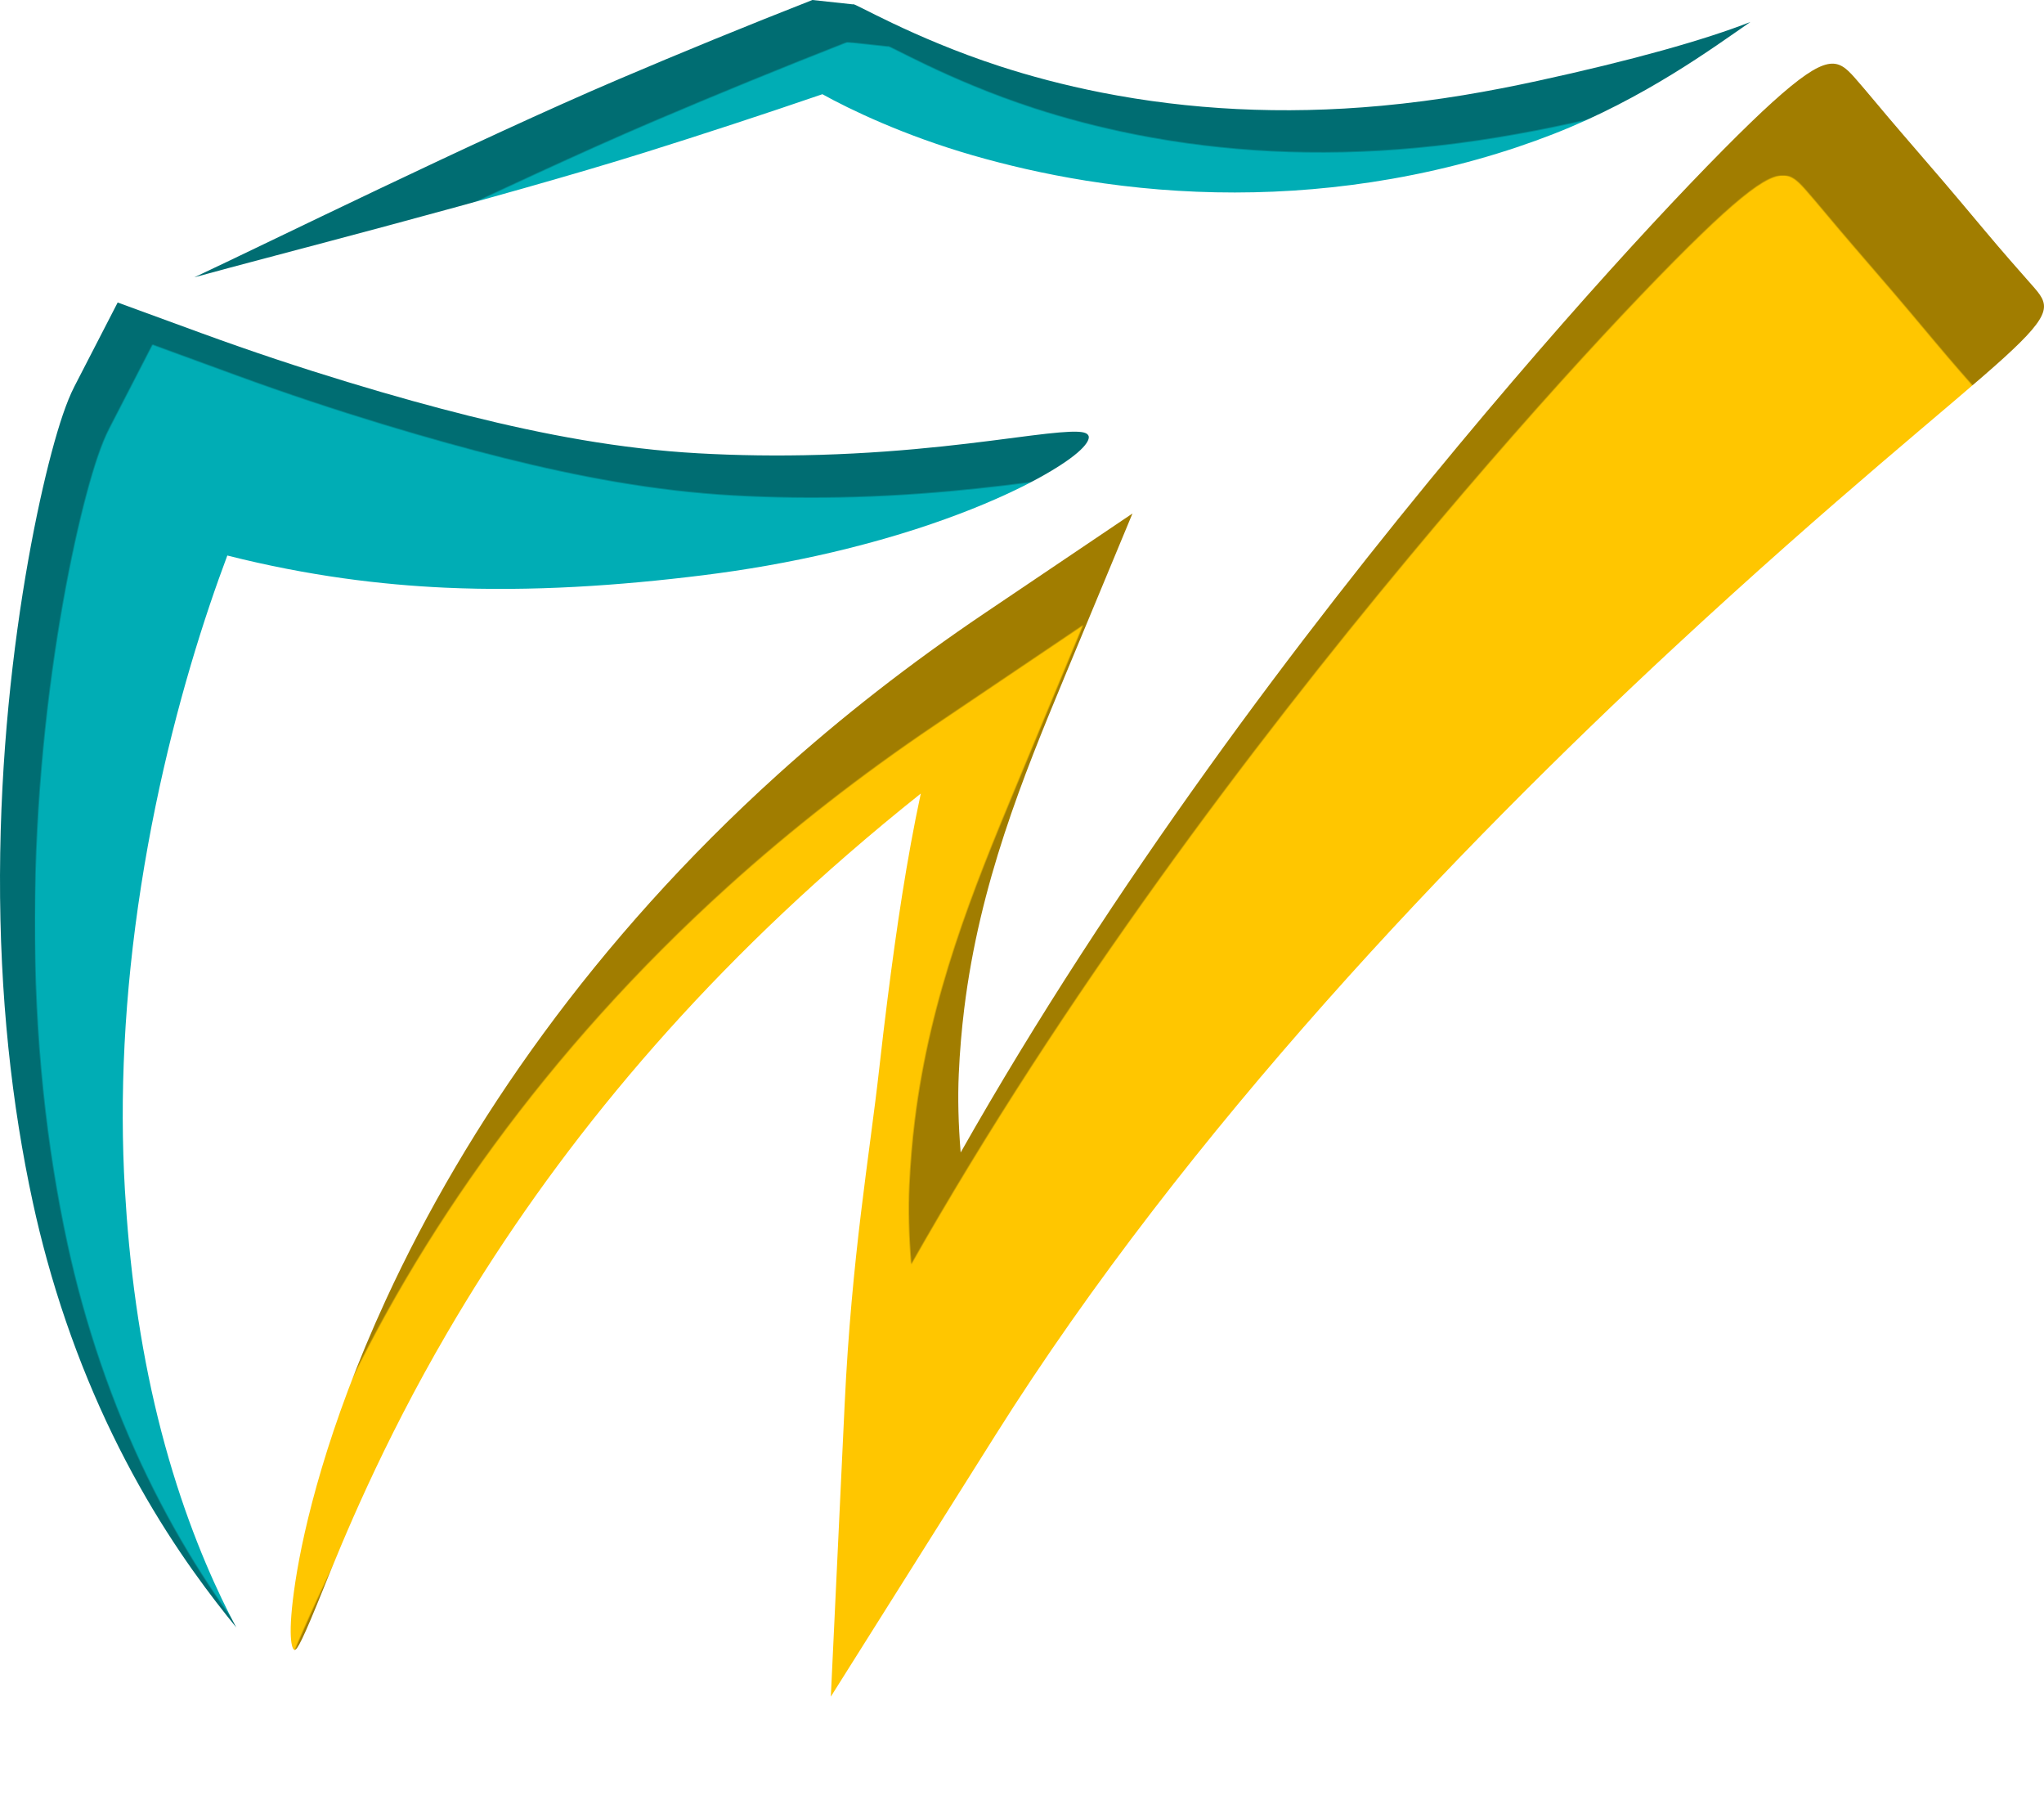
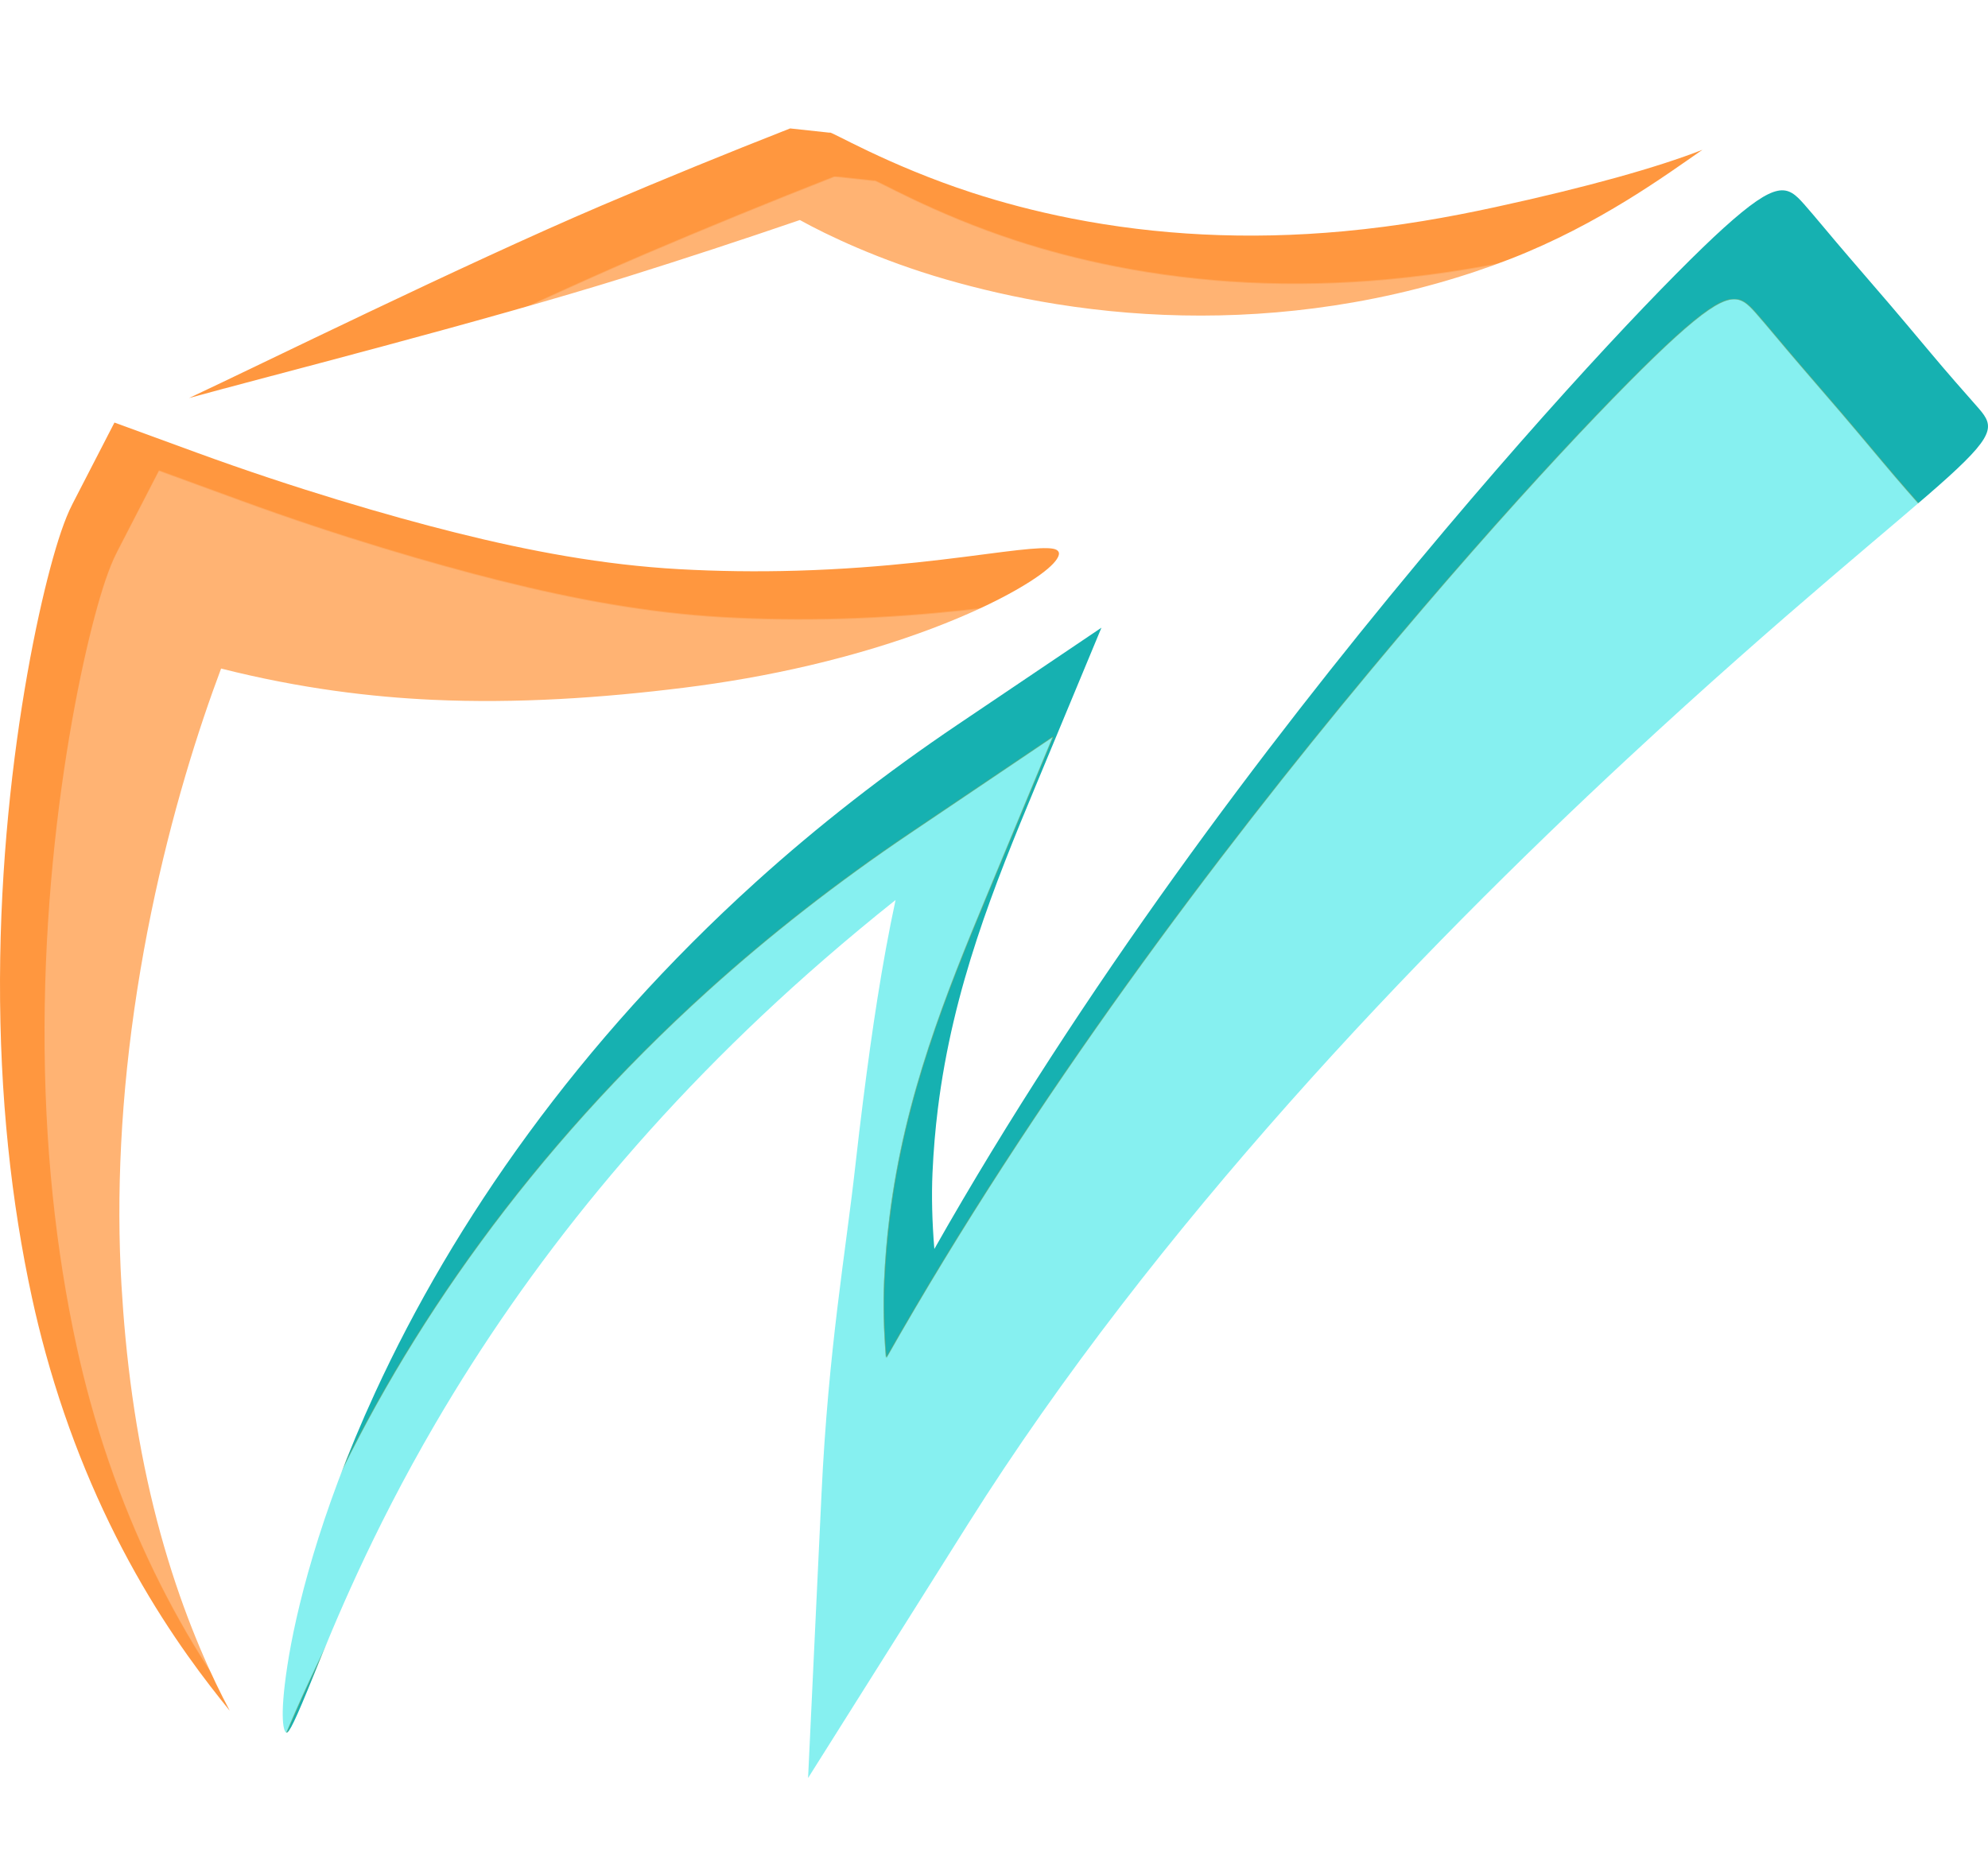
- <svg xmlns="http://www.w3.org/2000/svg" width="171.794mm" height="151.944mm" viewBox="0 0 171.794 151.944" version="1.1" id="svg5" xml:space="preserve">
+ <svg xmlns="http://www.w3.org/2000/svg" width="171.794mm" height="161.329mm" viewBox="0 0 171.794 161.329" version="1.1" id="svg5" xml:space="preserve">
  <defs id="defs2">
-     <filter style="color-interpolation-filters:sRGB" id="filter70" x="0" y="0" width="1.02" height="1.026">
+     <filter style="color-interpolation-filters:sRGB" id="filter70" x="0" y="0" width="1.046" height="1.056">
      <feFlood result="flood" in="SourceGraphic" flood-opacity="1" flood-color="rgb(0,109,114)" id="feFlood69" />
      <feGaussianBlur result="blur" in="SourceGraphic" stdDeviation="0" id="feGaussianBlur69" />
      <feOffset result="offset" in="blur" dx="2.923" dy="3.538" id="feOffset69" />
      <feComposite result="comp1" operator="out" in="flood" in2="offset" id="feComposite69" />
-       <feComposite result="comp2" operator="atop" in="comp1" in2="SourceGraphic" id="feComposite70" />
+       <feComposite result="fbSourceGraphic" operator="atop" in="comp1" in2="SourceGraphic" id="feComposite70" />
+       <feColorMatrix result="fbSourceGraphicAlpha" in="fbSourceGraphic" values="0 0 0 -1 0 0 0 0 -1 0 0 0 0 -1 0 0 0 0 1 0" id="feColorMatrix37" />
+       <feFlood id="feFlood37" result="flood" in="fbSourceGraphic" flood-opacity="1" flood-color="rgb(255,151,63)" />
+       <feGaussianBlur id="feGaussianBlur37" result="blur" in="fbSourceGraphic" stdDeviation="0" />
+       <feOffset id="feOffset37" result="offset" in="blur" dx="3.846" dy="4.154" />
+       <feComposite id="feComposite37" result="comp1" operator="out" in="flood" in2="offset" />
+       <feComposite id="feComposite38" result="comp2" operator="atop" in="comp1" in2="fbSourceGraphic" />
    </filter>
-     <filter style="color-interpolation-filters:sRGB" id="filter97" x="-0.028" y="0" width="1.028" height="1.068">
+     <filter style="color-interpolation-filters:sRGB" id="filter97" x="-0.056" y="0" width="1.056" height="1.137">
      <feFlood result="flood" in="SourceGraphic" flood-opacity="1" flood-color="rgb(161,125,0)" id="feFlood96" />
      <feGaussianBlur result="blur" in="SourceGraphic" stdDeviation="0" id="feGaussianBlur96" />
      <feOffset result="offset" in="blur" dx="-4.154" dy="9.385" id="feOffset96" />
      <feComposite result="comp1" operator="out" in="flood" in2="offset" id="feComposite96" />
-       <feComposite result="comp2" operator="atop" in="comp1" in2="SourceGraphic" id="feComposite97" />
+       <feComposite result="fbSourceGraphic" operator="atop" in="comp1" in2="SourceGraphic" id="feComposite97" />
+       <feColorMatrix result="fbSourceGraphicAlpha" in="fbSourceGraphic" values="0 0 0 -1 0 0 0 0 -1 0 0 0 0 -1 0 0 0 0 1 0" id="feColorMatrix11" />
+       <feFlood id="feFlood11" result="flood" in="fbSourceGraphic" flood-opacity="1" flood-color="rgb(22,177,177)" />
+       <feGaussianBlur id="feGaussianBlur11" result="blur" in="fbSourceGraphic" stdDeviation="0" />
+       <feOffset id="feOffset11" result="offset" in="blur" dx="-4.154" dy="9.385" />
+       <feComposite id="feComposite11" result="comp1" operator="out" in="flood" in2="offset" />
+       <feComposite id="feComposite12" result="comp2" operator="atop" in="comp1" in2="fbSourceGraphic" />
    </filter>
  </defs>
  <g id="layer1" transform="translate(-19.55811,-79.26788)">
-     <path id="path2" style="fill:#00adb5;fill-opacity:1;fill-rule:nonzero;stroke:none;stroke-width:1.5;stroke-linecap:round;stroke-linejoin:round;stroke-miterlimit:7.7;stroke-dasharray:none;stroke-opacity:1;paint-order:markers stroke fill;filter:url(#filter70)" d="m 87.837,79.268 c -5.482,2.151 -11.001,4.407 -16.283,6.661 -12.04,5.137 -29.72,13.867 -35.664,16.64 6.321,-1.752 25.435,-6.596 37.926,-10.509 4.876,-1.528 9.895,-3.175 14.863,-4.876 2.283,1.27 6.858,3.471 12.629,5.134 2.787,0.803 5.986,1.563 9.547,2.133 8.032,1.285 16.735,1.411 25.659,-0.153 5.064,-0.888 9.66,-2.229 13.6,-3.767 7.665,-2.993 13.457,-7.274 16.564,-9.418 -3.85,1.513 -10.022,3.244 -17.92,4.959 -3.962,0.86 -8.289,1.638 -13.075,2.082 -8.388,0.777 -16.225,0.328 -23.516,-1.103 -3.214,-0.631 -6.087,-1.409 -8.573,-2.216 C 96.23,82.443 91.116,79.359 91.267,79.637 Z M 29.448,104.687 l -3.623,7.027 c -0.181,0.352 -0.349,0.722 -0.512,1.123 -0.155,0.382 -0.312,0.805 -0.472,1.272 -0.299,0.878 -0.62,1.946 -0.953,3.201 -0.617,2.318 -1.31,5.39 -1.96,9.052 -1.287,7.252 -2.337,16.437 -2.369,26.435 -0.032,10.142 0.984,19.33 2.762,27.518 0.347,1.599 0.74,3.198 1.179,4.791 1.96,7.116 4.652,13.463 7.772,19.02 3.082,5.489 6.145,9.428 8.143,11.89 -1.508,-2.816 -3.571,-7.271 -5.345,-13.092 -1.799,-5.906 -3.011,-12.229 -3.665,-19.108 -0.146,-1.536 -0.261,-3.064 -0.35,-4.583 -0.454,-7.763 -0.073,-16.325 1.364,-25.535 1.424,-9.129 3.626,-17.222 5.74,-23.516 0.528,-1.571 1.035,-2.983 1.505,-4.236 6.887,1.74 12.997,2.458 18.281,2.701 7.285,0.334 14.613,-0.162 21.685,-1.041 3.567,-0.443 7.238,-1.076 10.93,-1.944 8.09,-1.902 14.171,-4.439 17.772,-6.489 3.571,-2.033 3.844,-3.008 3.713,-3.288 -0.185,-0.397 -0.927,-0.512 -4.832,-0.018 -3.956,0.501 -10.019,1.393 -17.754,1.62 -3.523,0.103 -6.929,0.054 -10.217,-0.13 -6.589,-0.368 -12.949,-1.569 -19.274,-3.148 -5.799,-1.448 -13.995,-3.844 -22.435,-6.931 z" />
-     <path style="fill:#ffc600;fill-opacity:1;stroke:none;stroke-width:1.5;stroke-linecap:round;stroke-linejoin:round;stroke-miterlimit:7.7;stroke-dasharray:none;stroke-opacity:1;paint-order:markers stroke fill;filter:url(#filter97)" d="m 44.312,217.906 c 0.223,0.034 0.708,-0.887 2.421,-5.132 1.598,-3.962 4.861,-12.016 10.444,-21.574 7.929,-13.574 18.751,-27.238 33.629,-40.147 1.994,-1.73 4.041,-3.433 6.143,-5.106 -1.185,5.519 -2.038,11.29 -2.797,17.267 -0.232,1.829 -0.464,3.768 -0.688,5.777 -0.824,7.392 -2.323,15.775 -2.915,28.286 l -1.161,24.551 13.85,-21.998 c 16.163,-25.672 38.821,-49.255 56.95,-66.091 13.772,-12.79 23.442,-20.453 27.76,-24.376 4.301,-3.906 3.831,-4.515 2.355,-6.181 -0.929,-1.048 -2.503,-2.835 -3.959,-4.577 -1.456,-1.741 -2.85,-3.389 -3.469,-4.113 -0.619,-0.724 -2.026,-2.36 -3.51,-4.078 -1.484,-1.718 -2.99,-3.564 -3.918,-4.612 -1.429,-1.612 -2.291,-2.137 -6.96,2.087 -4.119,3.727 -13.954,13.915 -26.348,28.806 -13.229,15.894 -29.032,36.797 -41.839,59.412 -0.196,-2.393 -0.249,-4.592 -0.159,-6.59 0.086,-1.925 0.244,-3.754 0.459,-5.497 1.294,-10.499 4.898,-19.372 8.438,-27.888 l 5.702,-13.717 -12.41,8.366 c -6.253,4.216 -12.074,8.751 -17.437,13.598 -15.328,13.853 -26.113,29.364 -32.91,44.122 -4.923,10.689 -6.901,19.11 -7.594,23.633 -0.713,4.655 -0.299,5.737 -0.077,5.771 z" id="path4" />
+     <path id="path2" style="fill:#ffb373;fill-opacity:1;fill-rule:nonzero;stroke:none;stroke-width:1.5;stroke-linecap:round;stroke-linejoin:round;stroke-miterlimit:7.7;stroke-dasharray:none;stroke-opacity:1;paint-order:markers stroke fill;filter:url(#filter70)" d="m 87.837,90.367 c -5.482,2.151 -11.001,4.407 -16.283,6.661 -12.04,5.137 -29.72,13.867 -35.664,16.64 6.321,-1.752 25.435,-6.596 37.926,-10.509 4.876,-1.528 9.895,-3.175 14.863,-4.876 2.283,1.27 6.858,3.471 12.629,5.134 2.787,0.803 5.986,1.563 9.547,2.133 8.032,1.285 16.735,1.411 25.659,-0.153 5.064,-0.888 9.66,-2.229 13.6,-3.767 7.665,-2.993 13.457,-7.274 16.564,-9.418 -3.85,1.513 -10.022,3.244 -17.92,4.959 -3.962,0.86 -8.289,1.638 -13.075,2.082 -8.388,0.777 -16.225,0.328 -23.516,-1.103 -3.214,-0.631 -6.087,-1.409 -8.573,-2.216 -7.363,-2.391 -12.477,-5.475 -12.326,-5.197 z m -58.389,25.419 -3.623,7.027 c -0.181,0.352 -0.349,0.722 -0.512,1.123 -0.155,0.382 -0.312,0.805 -0.472,1.272 -0.299,0.878 -0.62,1.946 -0.953,3.201 -0.617,2.318 -1.31,5.39 -1.96,9.052 -1.287,7.252 -2.337,16.437 -2.369,26.435 -0.032,10.142 0.984,19.33 2.762,27.518 0.347,1.599 0.74,3.198 1.179,4.791 1.96,7.116 4.652,13.463 7.772,19.02 3.082,5.489 6.145,9.428 8.143,11.89 -1.508,-2.816 -3.571,-7.271 -5.345,-13.092 -1.799,-5.906 -3.011,-12.229 -3.665,-19.108 -0.146,-1.536 -0.261,-3.064 -0.35,-4.583 -0.454,-7.763 -0.073,-16.325 1.364,-25.535 1.424,-9.129 3.626,-17.222 5.74,-23.516 0.528,-1.571 1.035,-2.983 1.505,-4.236 6.887,1.74 12.997,2.458 18.281,2.701 7.285,0.334 14.613,-0.162 21.685,-1.041 3.567,-0.443 7.238,-1.076 10.93,-1.944 8.09,-1.902 14.171,-4.439 17.772,-6.489 3.571,-2.033 3.844,-3.008 3.713,-3.288 -0.185,-0.397 -0.927,-0.512 -4.832,-0.018 -3.956,0.501 -10.019,1.393 -17.754,1.62 -3.523,0.103 -6.929,0.054 -10.217,-0.13 -6.589,-0.368 -12.949,-1.569 -19.274,-3.148 -5.799,-1.448 -13.995,-3.844 -22.435,-6.931 z" />
+     <path style="fill:#86f0f0;fill-opacity:1;stroke:none;stroke-width:1.5;stroke-linecap:round;stroke-linejoin:round;stroke-miterlimit:7.7;stroke-dasharray:none;stroke-opacity:1;paint-order:markers stroke fill;filter:url(#filter97)" d="m 44.312,229.005 c 0.223,0.034 0.708,-0.887 2.421,-5.132 1.598,-3.962 4.861,-12.016 10.444,-21.574 7.929,-13.574 18.751,-27.238 33.629,-40.147 1.994,-1.73 4.041,-3.433 6.143,-5.106 -1.185,5.519 -2.038,11.29 -2.797,17.267 -0.232,1.829 -0.464,3.768 -0.688,5.777 -0.824,7.392 -2.323,15.775 -2.915,28.286 l -1.161,24.551 13.85,-21.998 c 16.163,-25.672 38.821,-49.255 56.95,-66.091 13.772,-12.79 23.442,-20.453 27.76,-24.376 4.301,-3.906 3.831,-4.515 2.355,-6.181 -0.929,-1.048 -2.503,-2.835 -3.959,-4.577 -1.456,-1.741 -2.85,-3.389 -3.469,-4.113 -0.619,-0.724 -2.026,-2.36 -3.51,-4.078 -1.484,-1.718 -2.99,-3.564 -3.918,-4.612 -1.429,-1.612 -2.291,-2.137 -6.96,2.087 -4.119,3.727 -13.954,13.915 -26.348,28.806 -13.229,15.894 -29.032,36.797 -41.839,59.412 -0.196,-2.393 -0.249,-4.592 -0.159,-6.59 0.086,-1.925 0.244,-3.754 0.459,-5.497 1.294,-10.499 4.898,-19.372 8.438,-27.888 l 5.702,-13.717 -12.41,8.366 c -6.253,4.216 -12.074,8.751 -17.437,13.598 -15.328,13.853 -26.113,29.364 -32.91,44.122 -4.923,10.689 -6.901,19.11 -7.594,23.633 -0.713,4.655 -0.299,5.737 -0.077,5.771 z" id="path4" />
  </g>
</svg>
